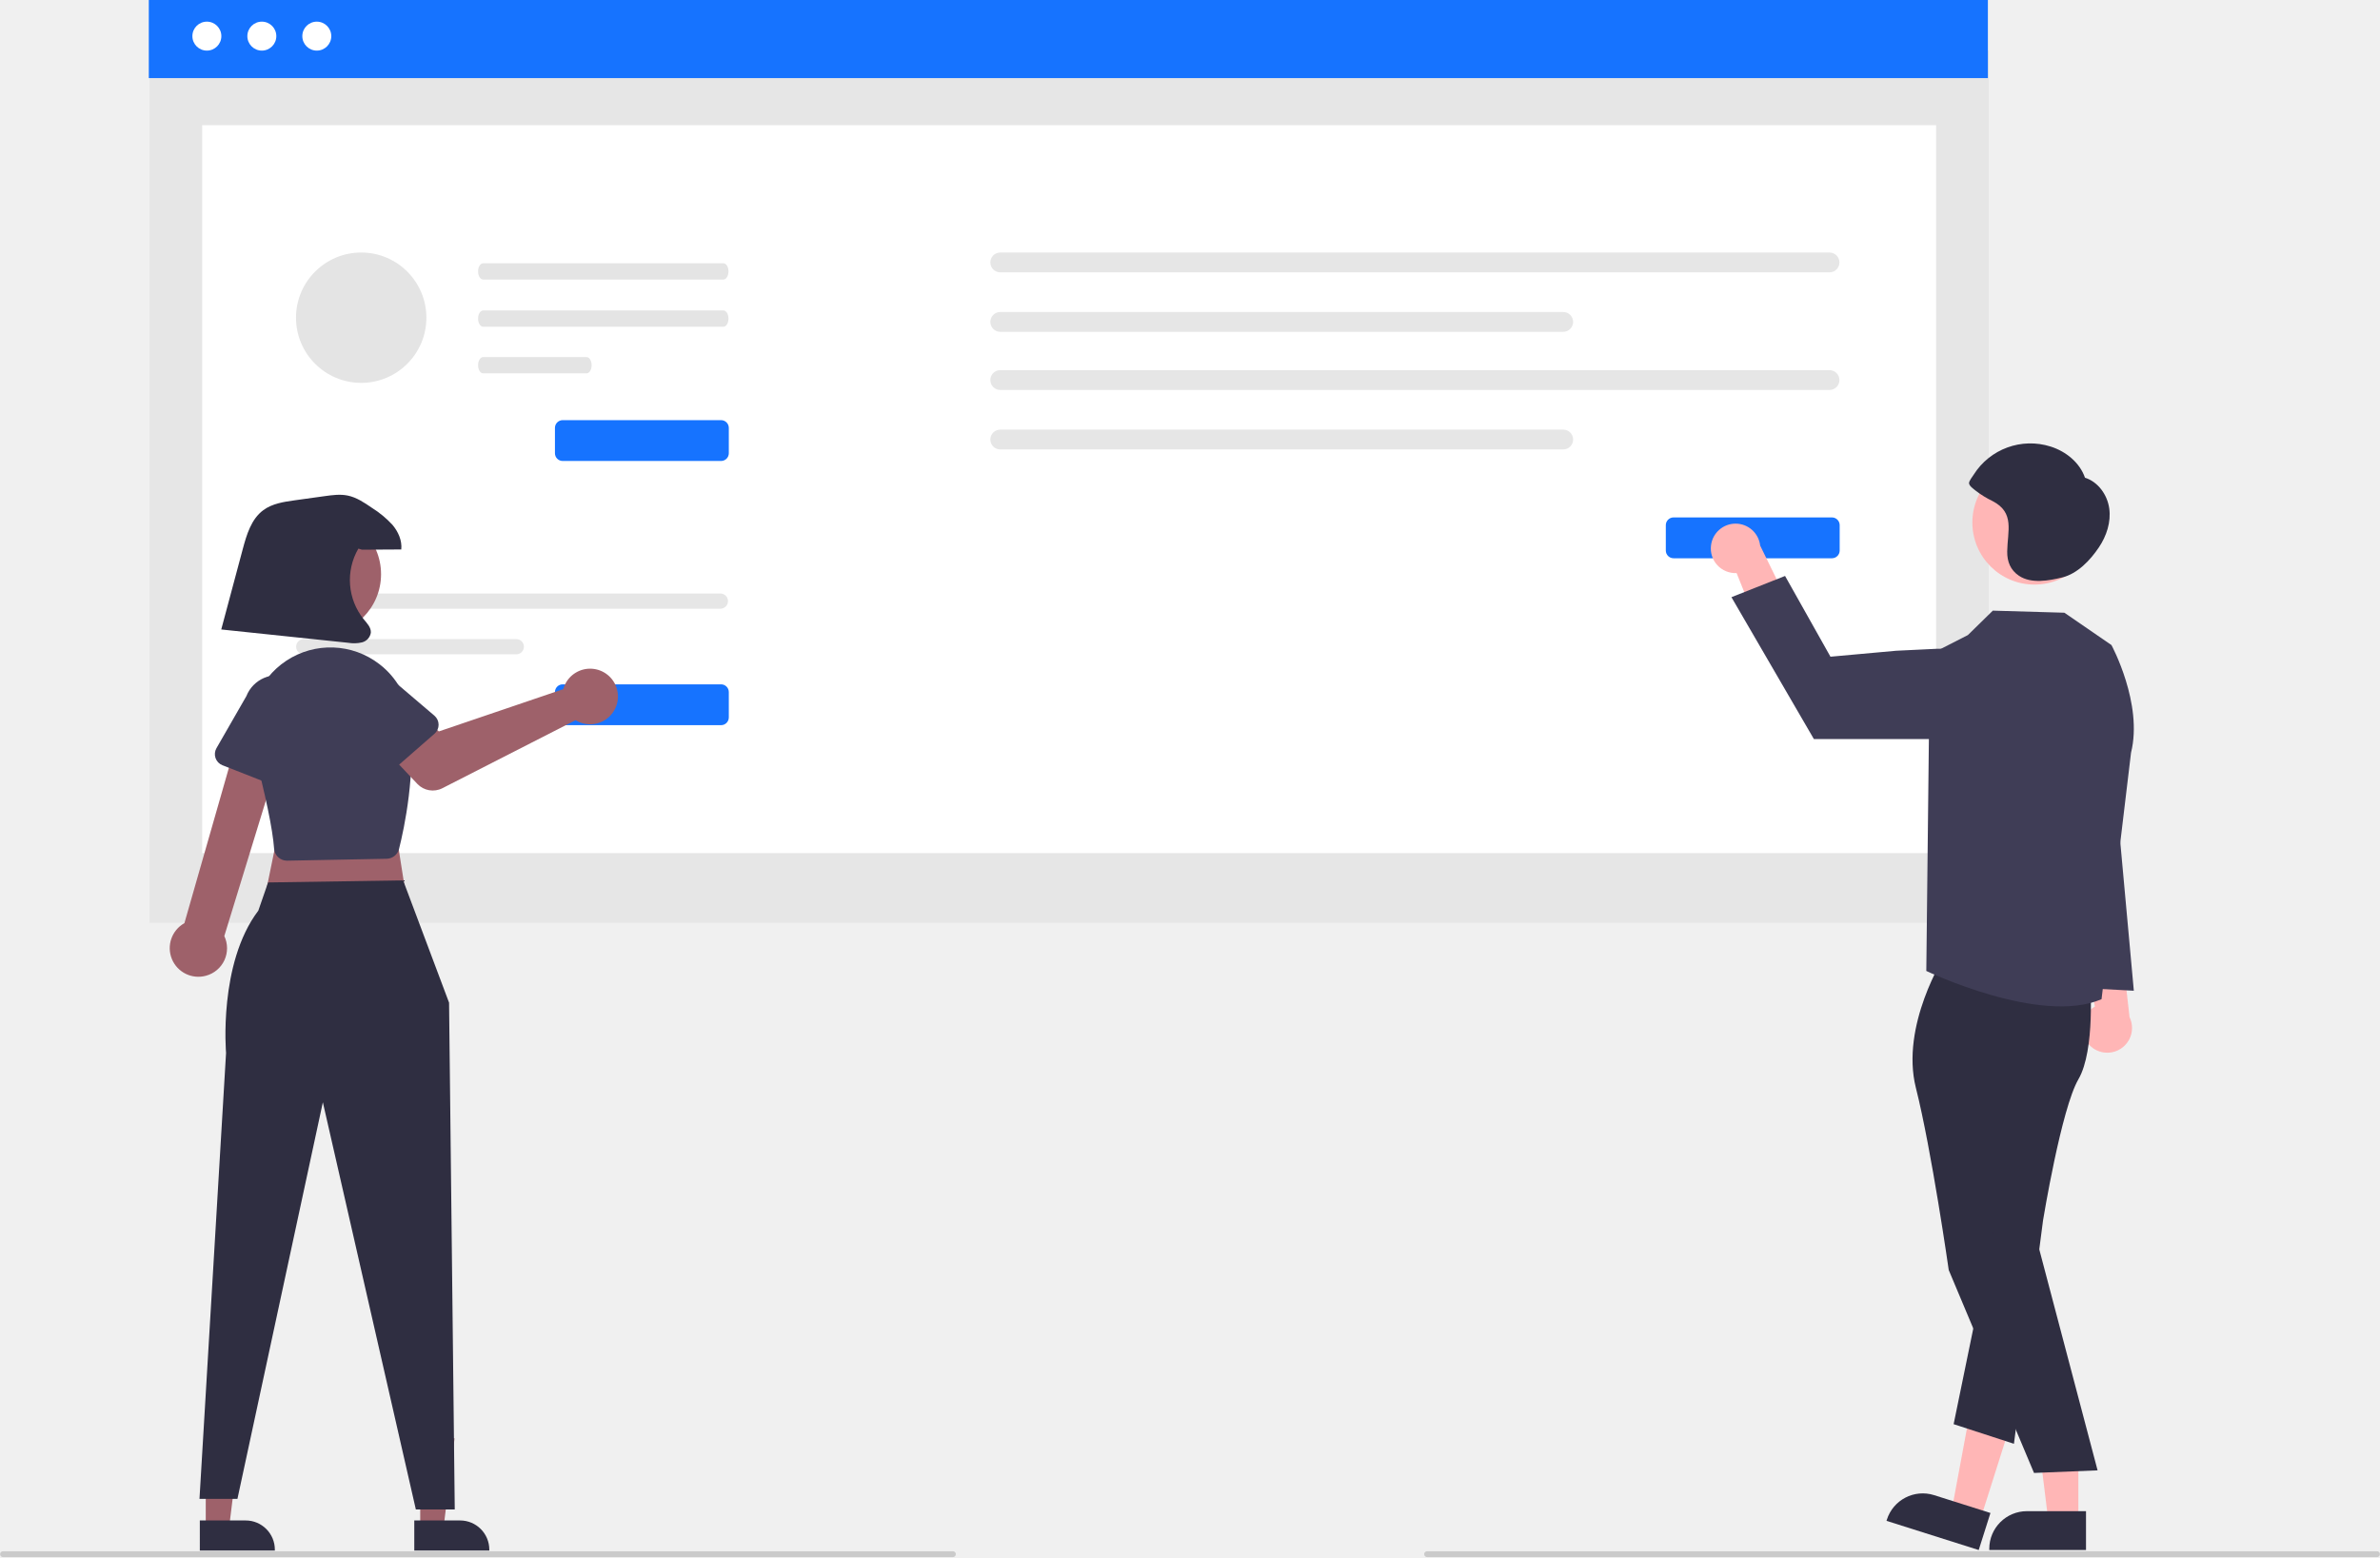
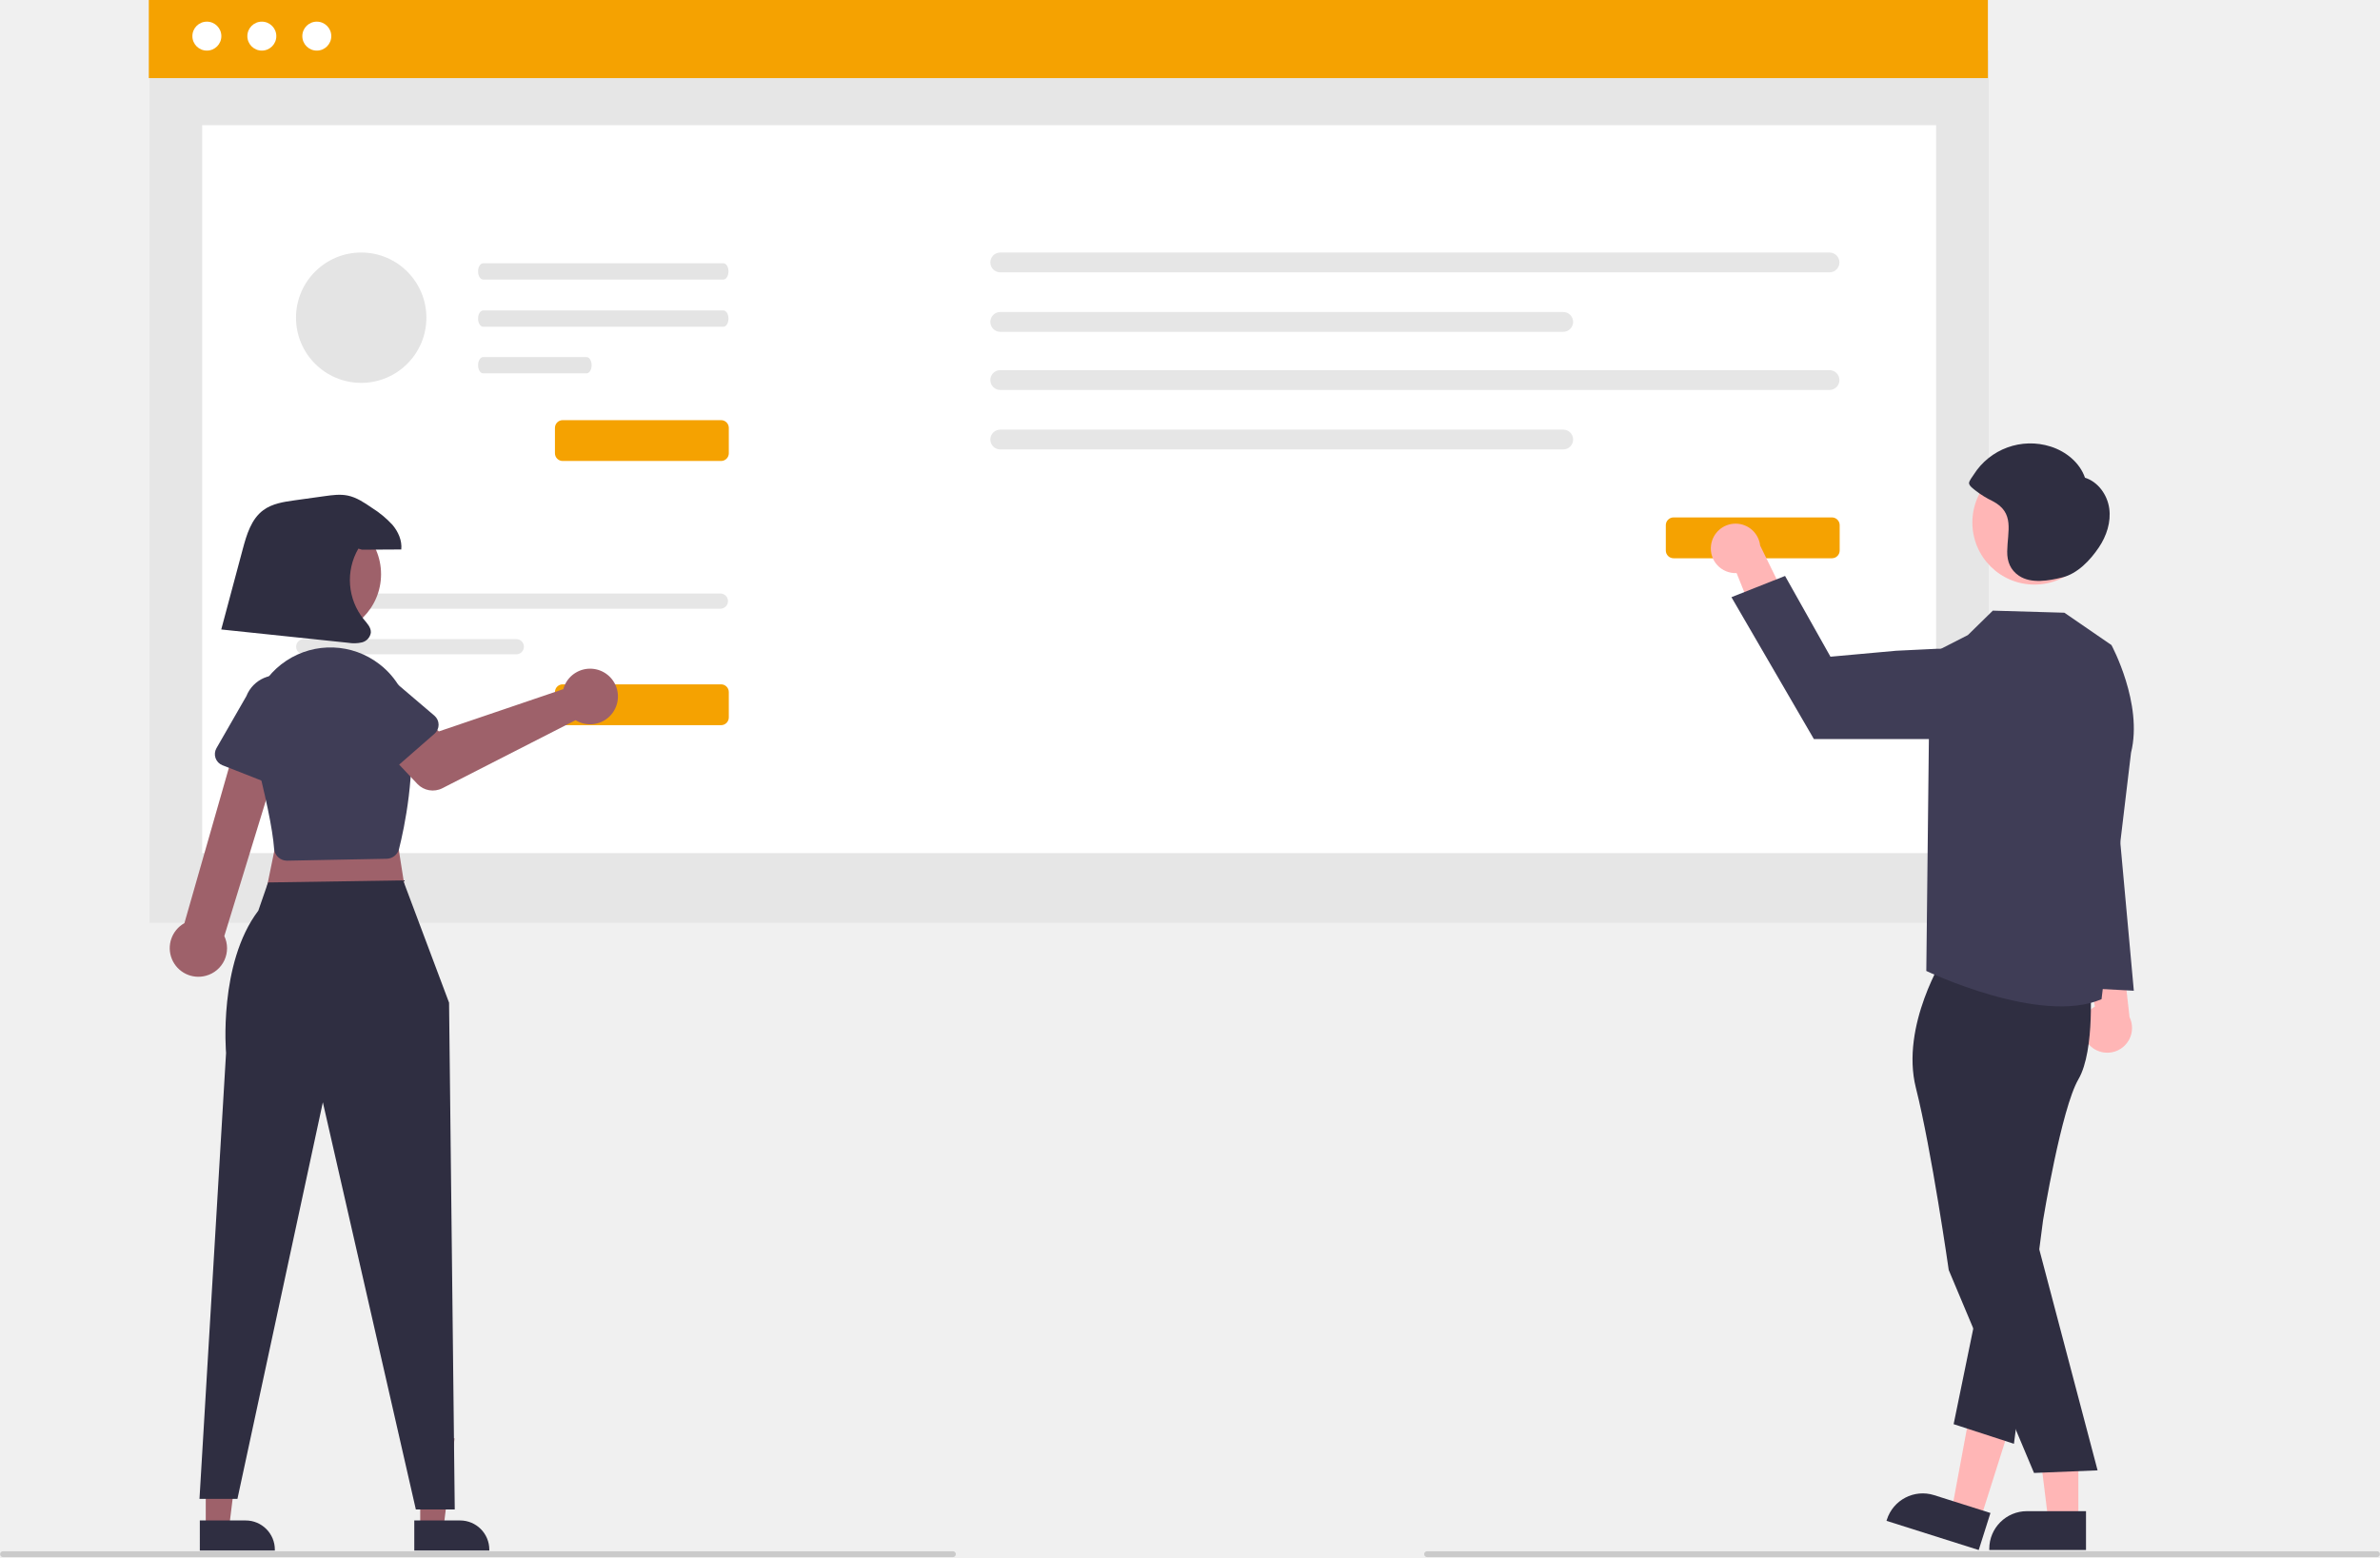
<svg xmlns="http://www.w3.org/2000/svg" id="ee38abc9-dc4f-4e1a-883a-6567bef3cfb6" data-name="Layer 1" width="972.675" height="636.537" viewBox="0 0 972.675 636.537">
  <path d="M967.084,558.393a10.056,10.056,0,0,1,2.728-15.176l-6.582-35.123,17.12,7.193,3.626,32.251a10.11,10.11,0,0,1-16.892,10.856Z" transform="translate(-113.6623 -131.7314)" fill="#ffb6b6" />
  <rect id="f38b076b-59d8-4a3a-9764-ba710fdc09c8" data-name="Rectangle 62" x="61.138" y="20.606" width="751.606" height="356.65" fill="#e6e6e6" />
  <rect id="a3e272cc-df3f-4d80-b321-62d216886f20" data-name="Rectangle 75" x="82.63" y="51.189" width="708.622" height="297.564" fill="#fff" />
-   <rect id="e835d13b-e721-4725-9202-bbf482b4bd3b" data-name="Rectangle 80" x="60.817" width="751.606" height="31.93" fill="#1673ff" />
+   <rect id="e835d13b-e721-4725-9202-bbf482b4bd3b" data-name="Rectangle 80" x="60.817" width="751.606" height="31.93" fill="#f5a201" />
  <circle id="be4979c6-1dab-43b6-a6ee-71cd46d62419" data-name="Ellipse 90" cx="84.545" cy="14.769" r="5.918" fill="#fff" />
  <circle id="b0ea5047-583b-4910-b1a7-8a4b76ab40b8" data-name="Ellipse 91" cx="107.009" cy="14.769" r="5.918" fill="#fff" />
  <circle id="f37d9a3e-ad35-4554-bb71-f31101cbe222" data-name="Ellipse 92" cx="129.473" cy="14.769" r="5.918" fill="#fff" />
  <path id="bb164f67-fbc5-46a9-bc53-51bf316e72eb" data-name="Path 142" d="M237.734,374.365a3.106,3.106,0,0,0,0,6.211h170.406a3.106,3.106,0,0,0,0-6.211Z" transform="translate(-113.6623 -131.7314)" fill="#e6e6e6" />
  <path id="a443cdab-5007-48b4-8b70-6d9701024bb2" data-name="Path 143" d="M237.734,393a3.106,3.106,0,0,0,0,6.211h86.996a3.106,3.106,0,0,0,0-6.211Z" transform="translate(-113.6623 -131.7314)" fill="#e6e6e6" />
-   <path id="f7d6bd93-8cee-4d05-900c-0964279c7a84" data-name="Path 154" d="M408.355,428.181H343.623a3.166,3.166,0,0,1-3.162-3.162V414.648a3.166,3.166,0,0,1,3.162-3.162h64.731a3.166,3.166,0,0,1,3.162,3.162V425.019A3.166,3.166,0,0,1,408.355,428.181Z" transform="translate(-113.6623 -131.7314)" fill="#1673ff" />
-   <path id="b9375ed9-a91c-4567-8040-b14da9424350" data-name="Path 154" d="M408.355,320.181H343.623a3.166,3.166,0,0,1-3.162-3.162V306.648a3.166,3.166,0,0,1,3.162-3.162h64.731a3.166,3.166,0,0,1,3.162,3.162V317.019A3.166,3.166,0,0,1,408.355,320.181Z" transform="translate(-113.6623 -131.7314)" fill="#1673ff" />
+   <path id="f7d6bd93-8cee-4d05-900c-0964279c7a84" data-name="Path 154" d="M408.355,428.181H343.623a3.166,3.166,0,0,1-3.162-3.162V414.648a3.166,3.166,0,0,1,3.162-3.162h64.731a3.166,3.166,0,0,1,3.162,3.162V425.019A3.166,3.166,0,0,1,408.355,428.181Z" transform="translate(-113.6623 -131.7314)" fill="#f5a201" />
+   <path id="b9375ed9-a91c-4567-8040-b14da9424350" data-name="Path 154" d="M408.355,320.181H343.623a3.166,3.166,0,0,1-3.162-3.162V306.648a3.166,3.166,0,0,1,3.162-3.162h64.731a3.166,3.166,0,0,1,3.162,3.162V317.019A3.166,3.166,0,0,1,408.355,320.181Z" transform="translate(-113.6623 -131.7314)" fill="#f5a201" />
  <path id="e51c2c64-3ae5-421d-97d2-6993e1b4a0e1" data-name="Path 142" d="M522.45,234.962a4.052,4.052,0,0,0,0,8.104H861.361a4.052,4.052,0,0,0,0-8.104Z" transform="translate(-113.6623 -131.7314)" fill="#e6e6e6" />
  <path id="bb6ebd78-ef21-4bf3-8138-c36b4f5ae8d3" data-name="Path 143" d="M522.45,259.277a4.052,4.052,0,0,0,0,8.104H752.524a4.052,4.052,0,0,0,0-8.104Z" transform="translate(-113.6623 -131.7314)" fill="#e6e6e6" />
  <path id="b0279cb1-e051-4fdd-8ff4-a6bdaa244cb4" data-name="Path 142" d="M522.45,283.042a4.052,4.052,0,0,0,0,8.104H861.361a4.052,4.052,0,0,0,0-8.104Z" transform="translate(-113.6623 -131.7314)" fill="#e6e6e6" />
  <path id="b8fe22d0-d29e-4fd2-8057-acce26acd380" data-name="Path 143" d="M522.45,307.358a4.052,4.052,0,0,0,0,8.104H752.524a4.052,4.052,0,0,0,0-8.104Z" transform="translate(-113.6623 -131.7314)" fill="#e6e6e6" />
-   <path id="e1b0698e-7706-4223-aefd-57a6dfde5692" data-name="Path 154" d="M862.355,359.948H797.623a3.166,3.166,0,0,1-3.162-3.162V346.414a3.166,3.166,0,0,1,3.162-3.162h64.731a3.166,3.166,0,0,1,3.162,3.162v10.371A3.166,3.166,0,0,1,862.355,359.948Z" transform="translate(-113.6623 -131.7314)" fill="#1673ff" />
+   <path id="e1b0698e-7706-4223-aefd-57a6dfde5692" data-name="Path 154" d="M862.355,359.948H797.623a3.166,3.166,0,0,1-3.162-3.162V346.414a3.166,3.166,0,0,1,3.162-3.162h64.731a3.166,3.166,0,0,1,3.162,3.162v10.371A3.166,3.166,0,0,1,862.355,359.948Z" transform="translate(-113.6623 -131.7314)" fill="#f5a201" />
  <path id="f8f2501b-24d6-4bc5-9452-5f6747352c8d" data-name="Path 155" d="M311.127,239.351c-1.15.004-2.081,1.497-2.078,3.336.002,1.834.931,3.319,2.078,3.323h98.18c1.15-.004,2.081-1.497,2.078-3.336-.002-1.834-.931-3.319-2.078-3.323Z" transform="translate(-113.6623 -131.7314)" fill="#e4e4e4" />
  <path id="bf240ba4-7ac6-4616-9791-82be96e2dade" data-name="Path 156" d="M311.127,258.643c-1.15.004-2.081,1.497-2.078,3.336.002,1.834.931,3.319,2.078,3.323h98.18c1.15-.004,2.081-1.497,2.078-3.336-.002-1.834-.931-3.319-2.078-3.323Z" transform="translate(-113.6623 -131.7314)" fill="#e4e4e4" />
  <path id="a4452d36-433f-4f97-99ed-f04c2decb731" data-name="Path 157" d="M311.127,277.702c-1.15.004-2.081,1.497-2.078,3.336.002,1.834.931,3.319,2.078,3.323h42.247c1.15-.004,2.081-1.497,2.078-3.336-.002-1.834-.931-3.319-2.078-3.323Z" transform="translate(-113.6623 -131.7314)" fill="#e4e4e4" />
  <circle cx="147.615" cy="129.872" r="26.642" fill="#e4e4e4" />
  <path d="M812.935,354.671a10.056,10.056,0,0,0,10.453,11.335l13.316,33.161,10.577-15.263-14.266-29.151a10.11,10.11,0,0,0-20.079-.082Z" transform="translate(-113.6623 -131.7314)" fill="#ffb6b6" />
  <polygon points="849.397 621.765 837.138 621.765 831.305 574.477 849.4 574.478 849.397 621.765" fill="#ffb6b6" />
  <path d="M966.186,765.381l-39.531-.001v-.5A15.387,15.387,0,0,1,942.042,749.493h.001l24.144.001Z" transform="translate(-113.6623 -131.7314)" fill="#2f2e41" />
  <polygon points="809.279 621.376 797.591 617.675 806.302 570.832 823.552 576.294 809.279 621.376" fill="#ffb6b6" />
  <path d="M922.336,765.381l-37.687-11.932.151-.477A15.387,15.387,0,0,1,904.112,742.947l.001 0,23.018,7.288Z" transform="translate(-113.6623 -131.7314)" fill="#2f2e41" />
  <path d="M908.421,522.381s-18.19,28.562-11.762,54.054,13.428,74.492,13.428,74.492l34.852,82.943,25.98-1.06-25.8-97.793,1.02-65.386s17.932-31.249,14.44-40.977S908.421,522.381,908.421,522.381Z" transform="translate(-113.6623 -131.7314)" fill="#2f2e41" />
  <path d="M967.849,532.593s2.238,28.335-4.762,40.335-14.458,57.673-14.458,57.673l-11.898,91.346-24.644-8.02L933.101,611.585l16.517-80.504Z" transform="translate(-113.6623 -131.7314)" fill="#2f2e41" />
  <path d="M976.586,395.427l-19.228-13.216-29.26-.85-10.19,9.99-15.55,7.941-1.44,129.364s46.565,22.319,71.617,11.546l12.051-100.774C989.586,419.427,976.586,395.427,976.586,395.427Z" transform="translate(-113.6623 -131.7314)" fill="#3f3d56" />
  <path d="M906.264,433.861H854.976l-33.696-58.002,21.911-8.679,18.556,33.008,26.857-2.431,16.769-.811a18.468,18.468,0,0,1,19.222,20.697h0A18.49,18.49,0,0,1,906.264,433.861Z" transform="translate(-113.6623 -131.7314)" fill="#3f3d56" />
  <circle cx="831.452" cy="213.606" r="25.37" fill="#ffb6b6" />
  <path d="M975.683,339.566c-.779-5.57-4.551-10.858-9.916-12.546-2.131-6.189-7.776-10.745-14.012-12.731a27.372,27.372,0,0,0-31.467,11.477c-.477.75-1.945,2.594-1.904,3.49.052,1.137,1.792,2.312,2.666,3.029a39.086,39.086,0,0,0,6.97,4.302c9.123,4.73,6.086,12.162,5.962,20.585-.06,4.093,1.306,7.588,4.797,9.926,5.037,3.374,12.246,2.032,17.727.678,6.219-1.537,11.389-7,14.936-12.268C974.583,350.842,976.462,345.135,975.683,339.566Z" transform="translate(-113.6623 -131.7314)" fill="#2f2e41" />
  <polygon points="862.197 296.725 872.069 405.008 840.352 403.307 862.197 296.725" fill="#3f3d56" />
  <path d="M1085.147,768.269H696.853a1.191,1.191,0,0,1,0-2.381h388.294a1.191,1.191,0,0,1,0,2.381Z" transform="translate(-113.6623 -131.7314)" fill="#cacaca" />
  <polygon points="84.089 624.666 93.598 624.666 98.122 587.987 84.087 587.987 84.089 624.666" fill="#9e616a" />
  <path d="M195.326,753.293,214.053,753.292h.001a11.935,11.935,0,0,1,11.935,11.934v.388l-30.662.001Z" transform="translate(-113.6623 -131.7314)" fill="#2f2e41" />
  <polygon points="171.738 624.666 181.247 624.666 185.771 587.987 171.736 587.987 171.738 624.666" fill="#9e616a" />
  <path d="M282.974,753.293l18.727-.001h.001a11.935,11.935,0,0,1,11.935,11.934v.388l-30.662.001Z" transform="translate(-113.6623 -131.7314)" fill="#2f2e41" />
  <polygon points="160.256 329.996 166.461 369.554 107.512 370.33 115.268 332.323 160.256 329.996" fill="#9e616a" />
  <path d="M278.413,491.627l18.775,49.993,2.327,207.179H283.614l-38.007-166.457-34.904,162.112H195.19l10.859-182.279s-3.202-36.585,13.186-58.174l3.989-11.525Z" transform="translate(-113.6623 -131.7314)" fill="#2f2e41" />
  <path d="M197.878,530.599a11.637,11.637,0,0,0,7.456-16.211l25.078-81.761-18.446-3.656-22.936,80.142a11.7,11.7,0,0,0,8.848,21.486Z" transform="translate(-113.6623 -131.7314)" fill="#9e616a" />
  <path d="M230.953,483.575a5.285,5.285,0,0,1-1.025-.101h0a5.301,5.301,0,0,1-4.246-4.803c-.583-7.984-3.472-21.88-8.587-41.305a32.691,32.691,0,0,1,51.621-34.137,32.269,32.269,0,0,1,12.45,22.068c2.542,22.388-2.251,44.865-4.429,53.49a5.312,5.312,0,0,1-5.035,4.002L231.066,483.574C231.028,483.575,230.991,483.575,230.953,483.575Z" transform="translate(-113.6623 -131.7314)" fill="#3f3d56" />
  <path d="M344.481,411.757a11.402,11.402,0,0,0-.6,1.692l-50.864,17.284-9.828-8.586-14.897,13.139,15.922,16.891a8.666,8.666,0,0,0,10.248,1.773l54.428-27.802a11.371,11.371,0,1,0-4.409-14.392Z" transform="translate(-113.6623 -131.7314)" fill="#9e616a" />
  <path d="M291.244,431.678l-18.542,16.195a4.875,4.875,0,0,1-7.308-1.037l-13.263-20.653a13.537,13.537,0,0,1,20.444-17.751l18.624,15.864a4.875,4.875,0,0,1,.045,7.381Z" transform="translate(-113.6623 -131.7314)" fill="#3f3d56" />
  <path d="M227.482,453.561l-22.914-9.002a4.875,4.875,0,0,1-2.445-6.965l12.226-21.283a13.537,13.537,0,0,1,25.171,9.974l-5.506,23.837a4.875,4.875,0,0,1-6.531,3.438Z" transform="translate(-113.6623 -131.7314)" fill="#3f3d56" />
  <circle cx="130.806" cy="234.729" r="24.925" fill="#9e616a" />
  <path d="M503.147,768.269H114.853a1.191,1.191,0,0,1,0-2.381H503.147a1.191,1.191,0,0,1,0,2.381Z" transform="translate(-113.6623 -131.7314)" fill="#cacaca" />
  <path d="M261.614,356.441q8.021-.045,16.043-.09c.38-3.645-1.242-7.271-3.605-10.071a41.058,41.058,0,0,0-8.446-6.982c-3.067-2.105-6.245-4.258-9.892-4.994-3.057-.617-6.216-.189-9.304.241q-6.143.854-12.285,1.708c-4.495.625-9.198,1.332-12.849,4.028-4.938,3.646-6.826,10.034-8.413,15.962l-8.782,32.816,51.871,5.441a14.261,14.261,0,0,0,5.653-.164,4.859,4.859,0,0,0,3.615-3.952c.149-2.115-1.529-3.847-2.892-5.472a25.562,25.562,0,0,1-2.205-28.906Z" transform="translate(-113.6623 -131.7314)" fill="#2f2e41" />
</svg>
